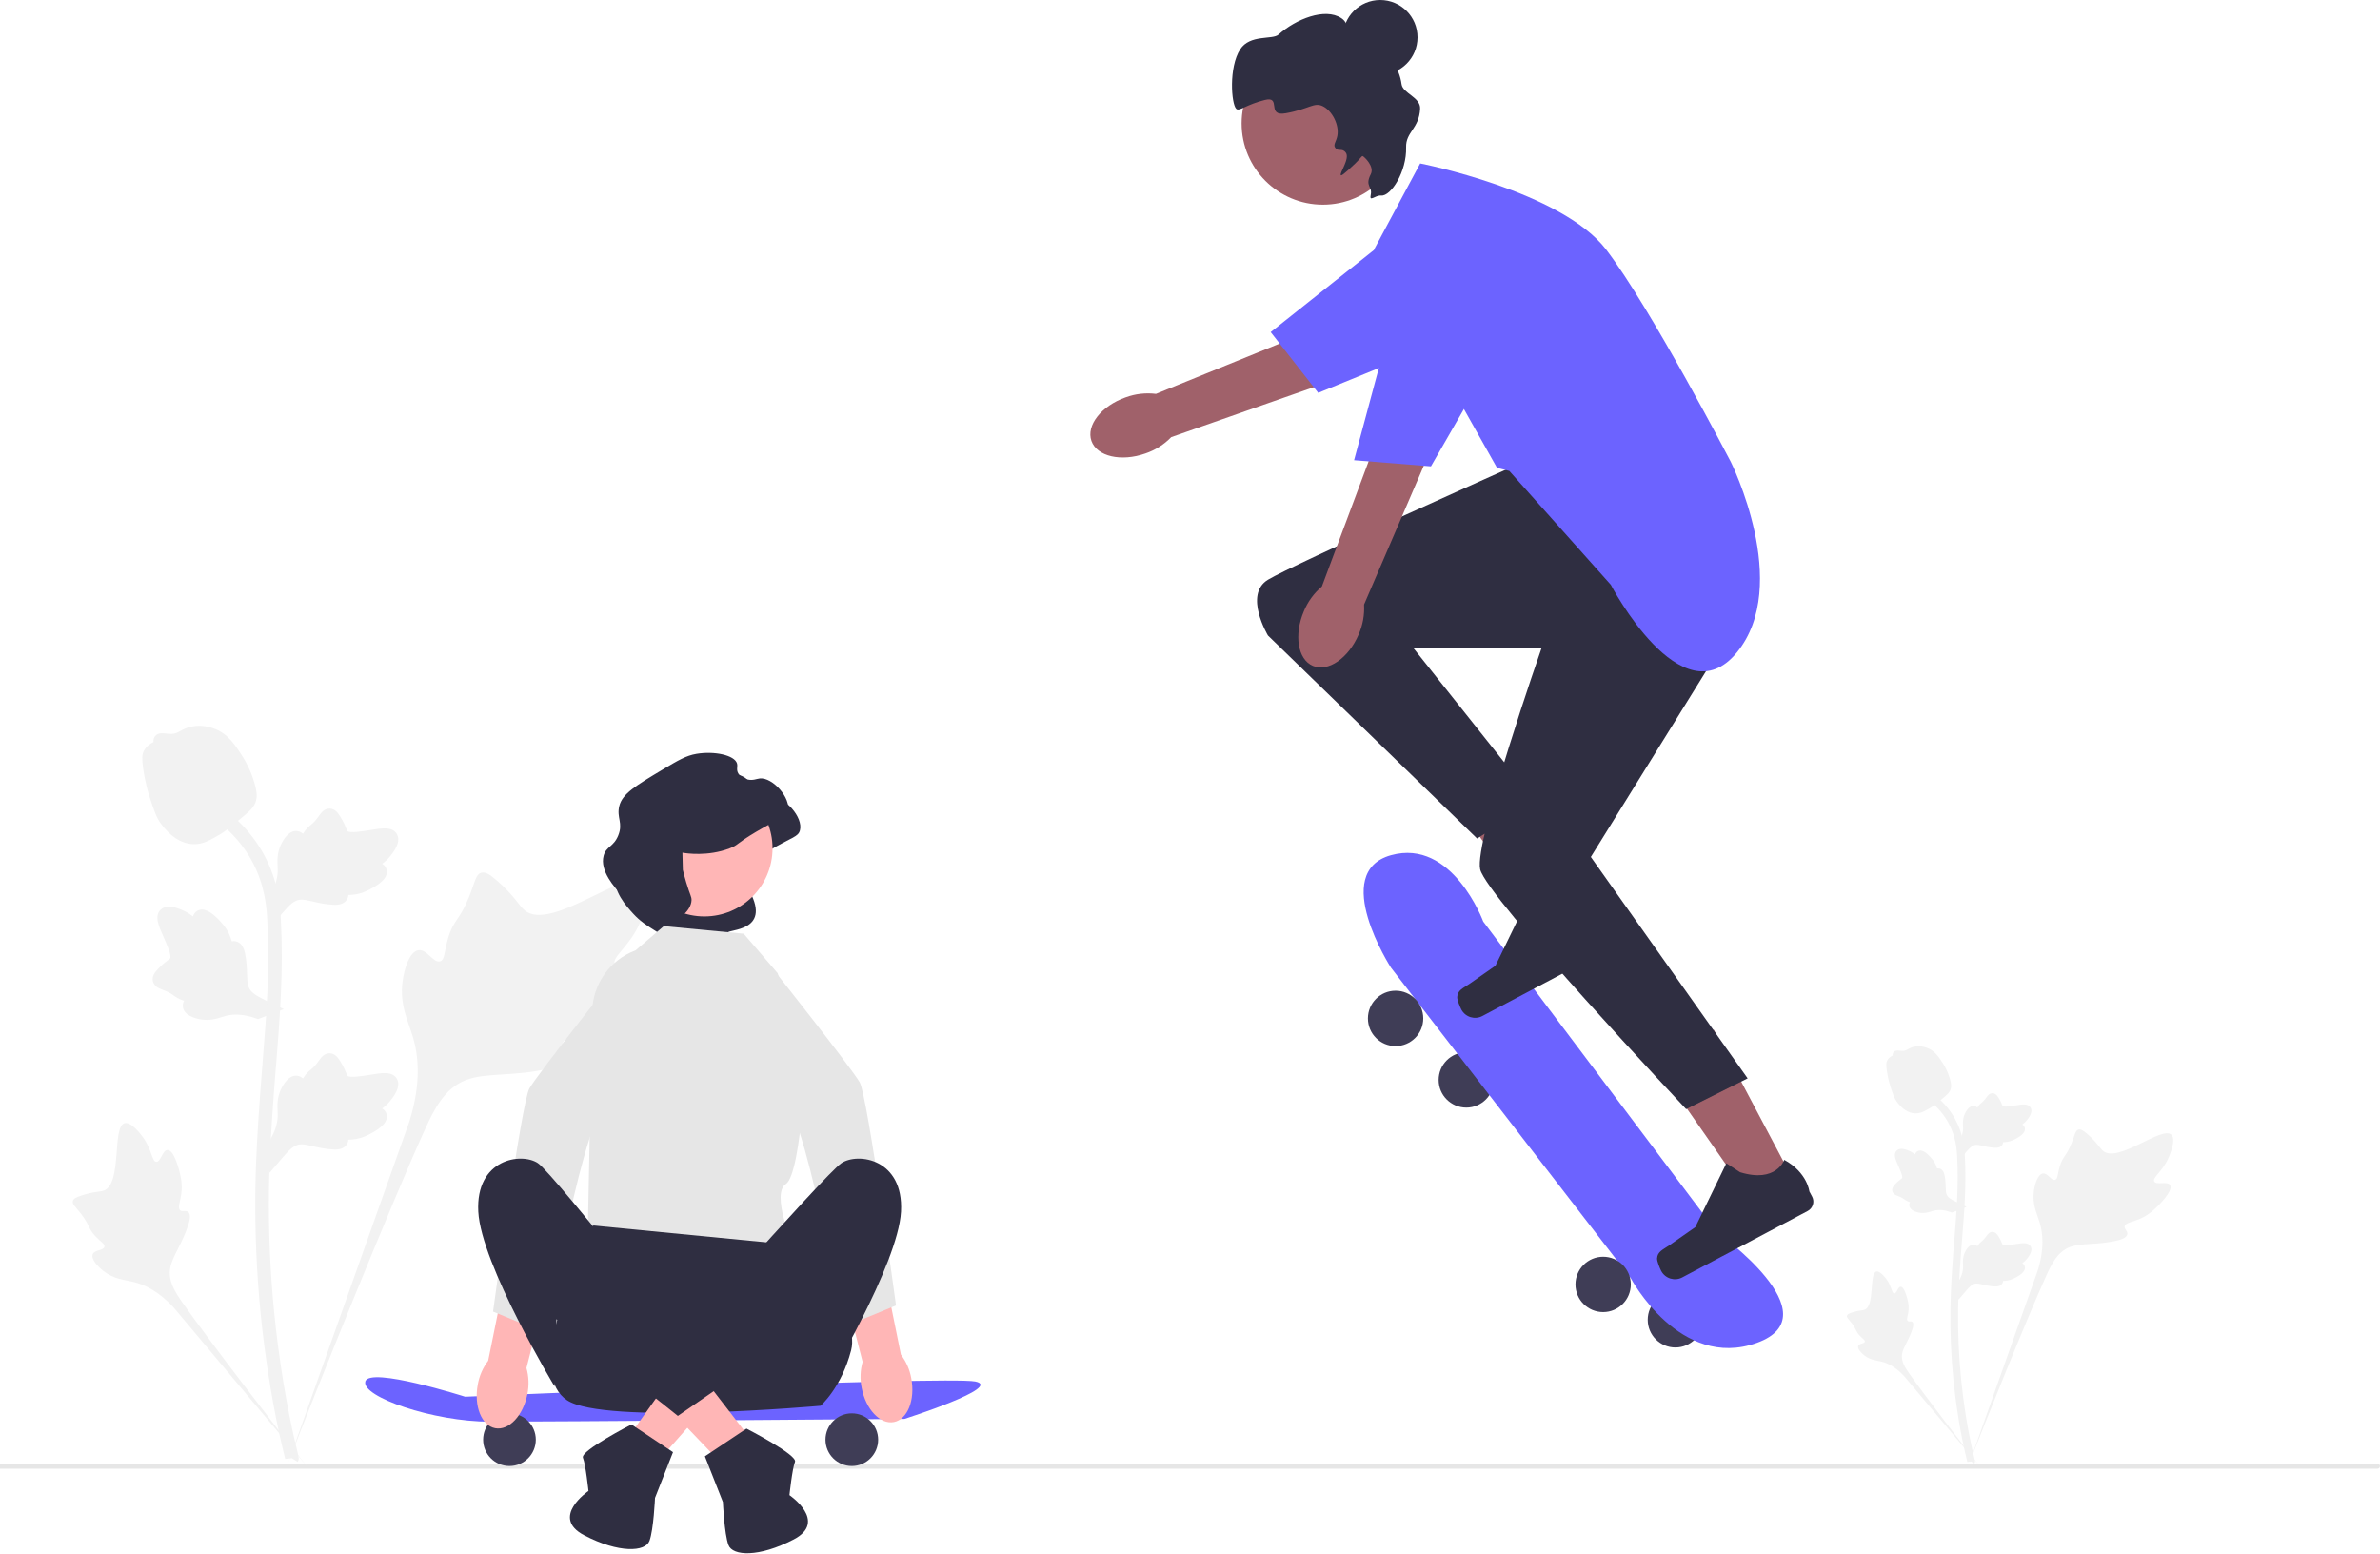
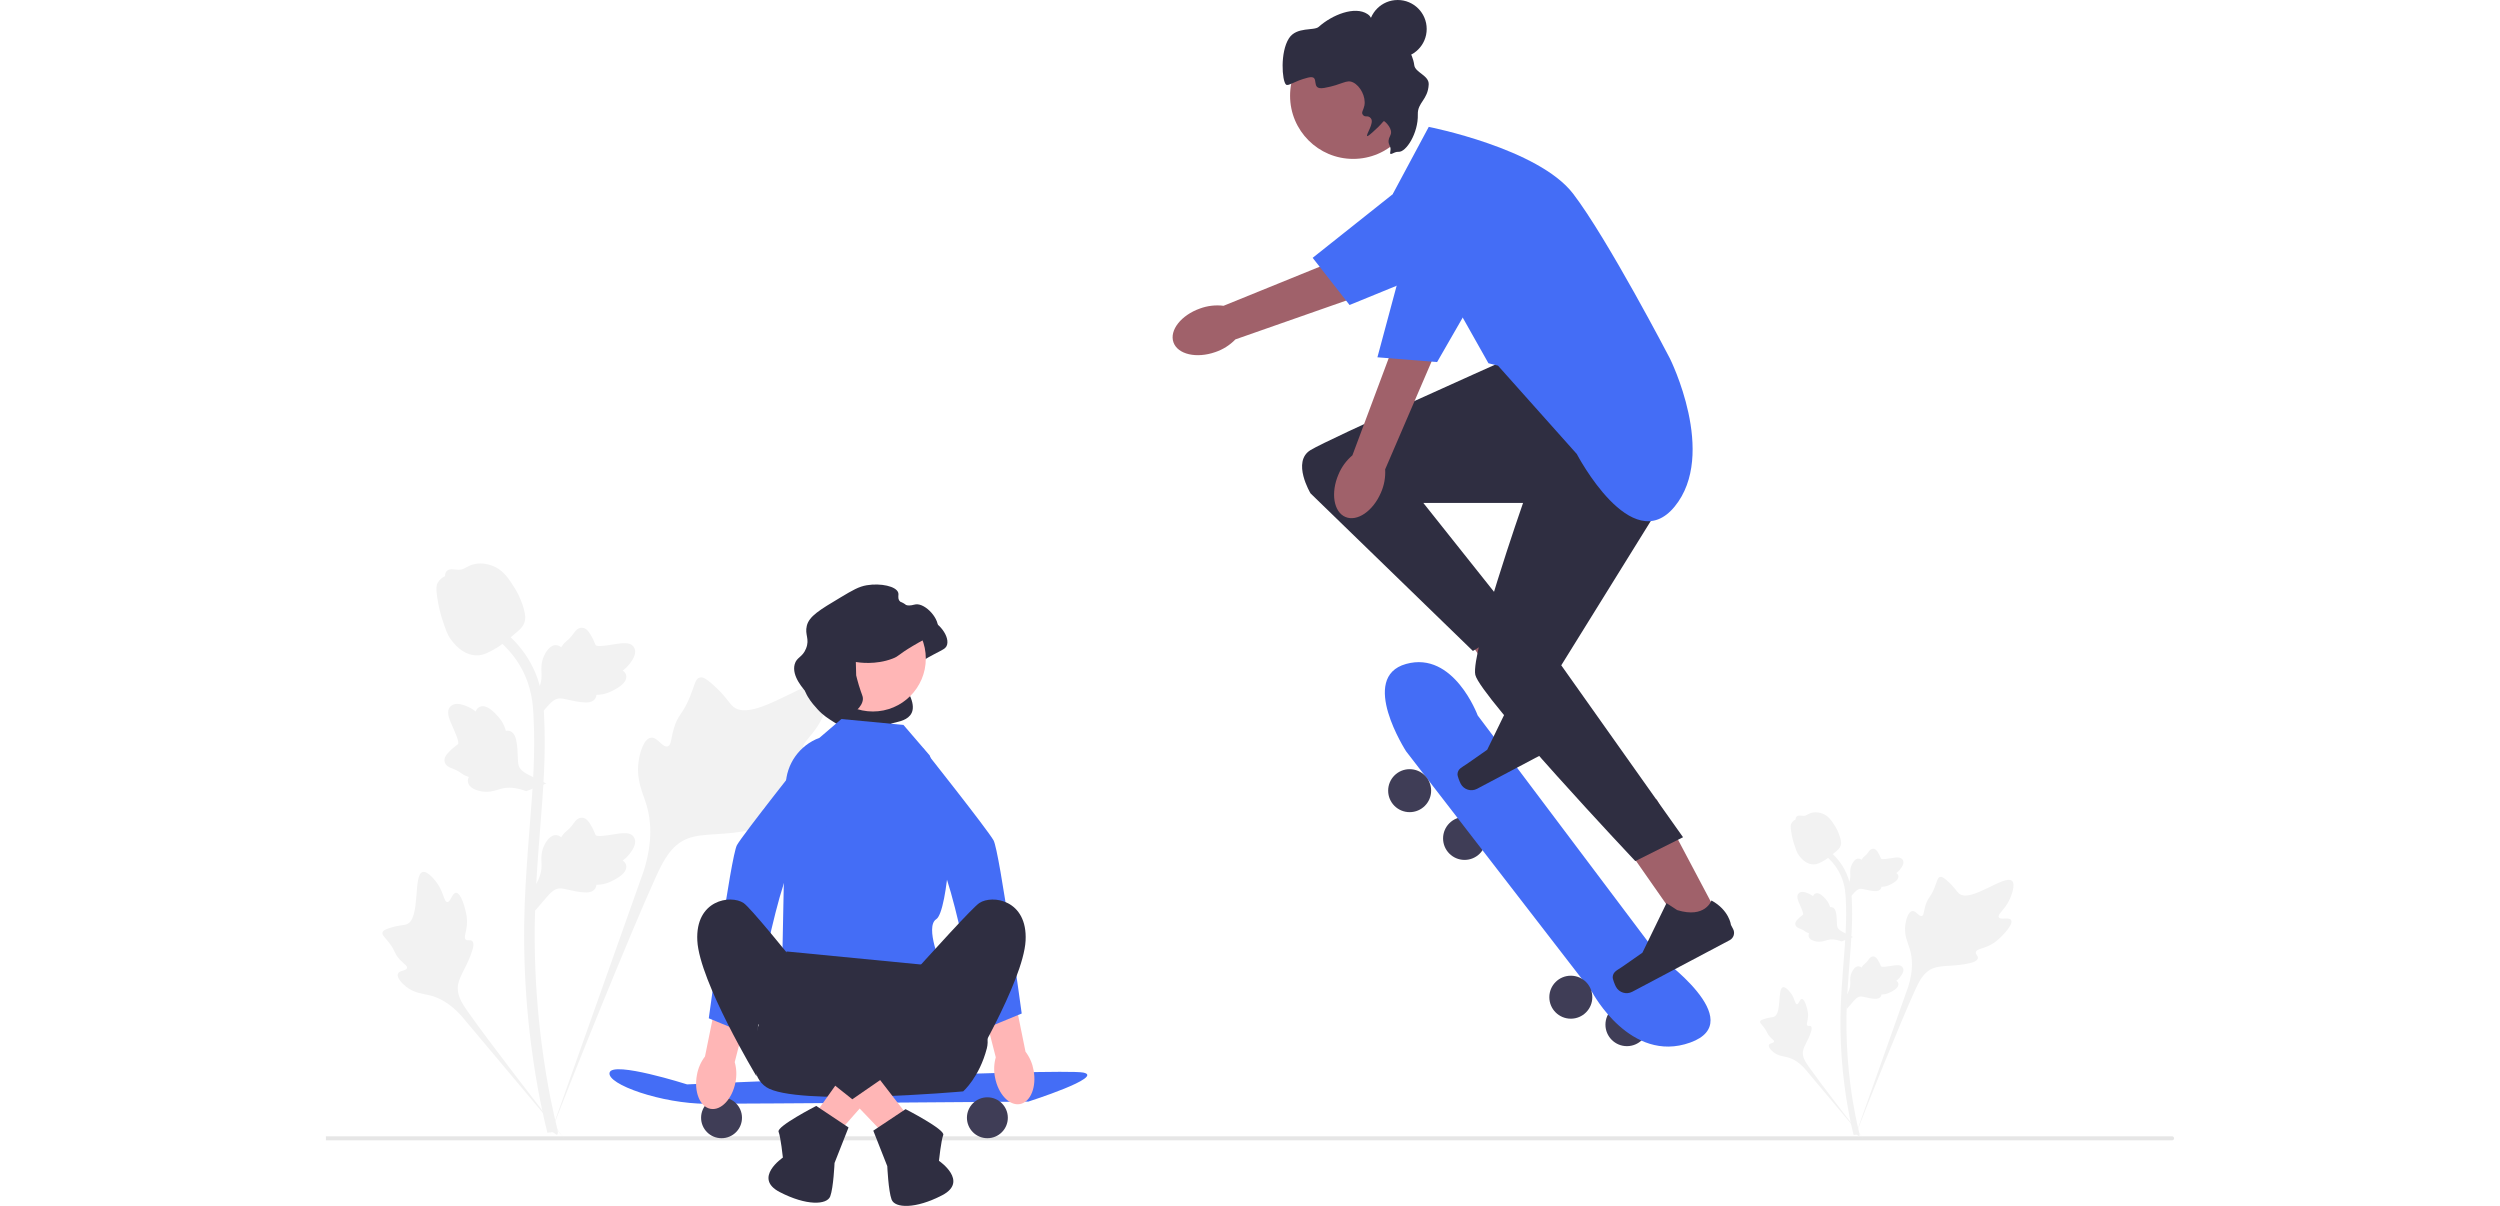
- <svg xmlns="http://www.w3.org/2000/svg" width="774.04" height="505.053" viewBox="0 0 774.04 505.053">
+ <svg xmlns="http://www.w3.org/2000/svg" width="622.04" height="300.053" viewBox="0 0 774.04 505.053">
  <path d="M774.04,476.742h0c0,.464-.376,.84-.84,.84H0v-1.68H773.2c.464,0,.84,.376,.84,.84Z" fill="#e6e6e6" />
  <circle cx="476.882" cy="351.138" r="9" fill="#3f3d56" />
  <circle cx="544.882" cy="429.138" r="9" fill="#3f3d56" />
-   <path d="M452.382,314.638l78,101s16,30,41,21c25-9-13-36-13-36l-76-101s-10-27.142-30-21.571,0,36.571,0,36.571Z" fill="#6c63ff" />
+   <path d="M452.382,314.638l78,101s16,30,41,21c25-9-13-36-13-36l-76-101s-10-27.142-30-21.571,0,36.571,0,36.571Z" fill="#446df6" />
  <g>
    <polygon points="584.229 385.598 571.051 392.573 537.876 345.063 557.325 334.769 584.229 385.598" fill="#a0616a" />
    <path d="M538.923,409.199h0c-.044,.908,.92,3.253,1.345,4.057h0c1.308,2.47,4.37,3.413,6.84,2.105l40.809-21.603c1.685-.892,2.328-2.981,1.436-4.666l-.899-1.699s-.684-6.175-8.173-10.269c0,0-2.557,7.663-14.362,4.03l-4.459-2.919-10.098,20.773-8.538,5.959c-1.868,1.304-3.79,1.957-3.901,4.232l-0,0Z" fill="#2f2e41" />
  </g>
  <g>
    <polygon points="519.229 300.598 506.051 307.573 472.876 260.063 492.325 249.769 519.229 300.598" fill="#a0616a" />
    <path d="M473.923,324.199h0c-.044,.908,.92,3.253,1.345,4.057h0c1.308,2.47,4.37,3.413,6.84,2.105l40.809-21.603c1.685-.892,2.328-2.981,1.436-4.666l-.899-1.699s-.684-6.175-8.173-10.269c0,0-2.557,7.663-14.362,4.03l-4.459-2.919-10.098,20.773-8.538,5.959c-1.868,1.304-3.79,1.957-3.901,4.232l-0,0Z" fill="#2f2e41" />
  </g>
  <g>
    <path d="M705.784,385.348c-.844-1.424-4.497,.101-5.168-1.191-.669-1.287,2.724-3.249,4.663-7.73,.35-.808,2.553-5.9,.922-7.472-3.092-2.978-17.24,9.313-22.191,5.29-1.087-.883-1.846-2.645-5.134-5.506-1.308-1.138-2.099-1.652-2.865-1.461-1.086,.271-1.172,1.725-2.337,4.584-1.747,4.287-2.78,4.028-3.798,7.449-.756,2.539-.583,4.016-1.472,4.303-1.258,.407-2.416-2.286-4.011-2.045-1.627,.246-2.611,3.382-2.922,5.73-.583,4.406,1.035,7.313,1.932,10.371,.975,3.322,1.553,8.375-.698,15.528l-22.277,62.766c4.918-12.879,19.158-48.185,25.142-61.305,1.727-3.787,3.635-7.629,7.551-9.145,3.77-1.46,8.949-.588,15.55-2.179,.771-.186,2.911-.73,3.18-1.988,.223-1.04-1.036-1.621-.842-2.595,.259-1.307,2.734-1.323,5.775-2.831,2.144-1.063,3.48-2.328,4.629-3.415,.346-.328,5.495-5.262,4.371-7.157h-0Z" fill="#f2f2f2" />
    <path d="M618.139,418.391c-.942,.004-1.248,2.236-2.076,2.193-.825-.043-.808-2.275-2.448-4.519-.296-.405-2.159-2.955-3.401-2.608-2.354,.658-.404,11.148-3.806,12.418-.747,.279-1.831,.143-4.184,.931-.936,.314-1.417,.554-1.544,.985-.18,.611,.508,1.073,1.575,2.47,1.6,2.094,1.175,2.527,2.56,4.013,1.028,1.104,1.803,1.445,1.687,1.964-.163,.735-1.819,.526-2.161,1.379-.349,.87,.907,2.257,1.969,3.087,1.994,1.558,3.888,1.602,5.647,2.044,1.912,.48,4.559,1.654,7.42,4.823l24.378,29.044c-4.902-6.13-18.122-23.306-22.835-30.029-1.361-1.941-2.696-3.985-2.31-6.345,.371-2.272,2.293-4.562,3.417-8.261,.131-.432,.481-1.639-.058-2.134-.446-.409-1.095,.041-1.517-.335-.567-.504,.14-1.724,.277-3.651,.097-1.359-.138-2.38-.341-3.258-.061-.265-.997-4.215-2.251-4.21v0Z" fill="#f2f2f2" />
    <path d="M636.939,422.611l-.568-5.068,.259-.384c1.2-1.777,1.812-3.512,1.819-5.159,.001-.262-.011-.524-.023-.79-.049-1.057-.11-2.371,.575-3.903,.384-.854,1.463-2.831,3.086-2.587,.437,.061,.767,.262,1.018,.497,.037-.059,.075-.117,.115-.181,.505-.771,.905-1.101,1.291-1.419,.296-.245,.602-.497,1.082-1.094,.21-.262,.374-.492,.513-.685,.42-.585,.968-1.282,1.935-1.27,1.033,.049,1.574,.903,1.932,1.468,.64,1.008,.93,1.735,1.122,2.217,.07,.176,.149,.374,.19,.436,.333,.489,3.038,.032,4.057-.135,2.289-.382,4.27-.712,5.087,.732,.585,1.033,.151,2.398-1.33,4.168-.461,.551-.952,.969-1.388,1.297,.361,.215,.684,.546,.815,1.065h0c.308,1.228-.748,2.459-3.137,3.663-.593,.301-1.392,.702-2.512,.896-.527,.091-1.002,.113-1.408,.125-.009,.235-.064,.489-.207,.751-.42,.771-1.293,1.138-2.61,1.05-1.449-.076-2.642-.352-3.694-.595-.919-.21-1.711-.389-2.332-.347-1.153,.093-2.041,1.016-3.083,2.212l-2.603,3.042h-0Z" fill="#f2f2f2" />
    <path d="M639.572,392.435l-4.758,1.835-.437-.153c-2.023-.71-3.857-.862-5.452-.451-.254,.065-.504,.143-.759,.223-1.01,.315-2.266,.708-3.922,.434-.924-.155-3.11-.697-3.285-2.329-.052-.438,.059-.809,.222-1.111-.066-.021-.133-.042-.204-.065-.874-.293-1.295-.597-1.7-.889-.312-.224-.633-.456-1.332-.769-.307-.137-.571-.237-.793-.322-.672-.258-1.486-.611-1.719-1.549-.215-1.011,.474-1.751,.93-2.241,.813-.875,1.442-1.34,1.86-1.648,.153-.112,.324-.239,.373-.294,.389-.446-.74-2.947-1.159-3.891-.95-2.118-1.772-3.95-.582-5.106,.851-.828,2.282-.754,4.369,.229,.65,.307,1.179,.675,1.607,1.013,.117-.404,.354-.8,.823-1.058h0c1.11-.61,2.569,.099,4.339,2.105,.442,.498,1.033,1.169,1.504,2.203,.221,.487,.363,.941,.478,1.331,.229-.051,.49-.063,.779,.009,.852,.21,1.429,.962,1.678,2.258,.294,1.421,.329,2.645,.362,3.724,.03,.942,.058,1.753,.255,2.344,.382,1.091,1.5,1.717,2.922,2.421l3.603,1.746-0,0Z" fill="#f2f2f2" />
    <path d="M636.939,377.504l-.568-5.068,.259-.384c1.2-1.777,1.812-3.512,1.819-5.159,.001-.262-.011-.524-.023-.79-.049-1.057-.11-2.371,.575-3.903,.384-.854,1.463-2.831,3.086-2.587,.437,.061,.767,.262,1.018,.497,.037-.059,.075-.117,.115-.181,.505-.771,.905-1.101,1.291-1.419,.296-.245,.602-.497,1.082-1.094,.21-.262,.374-.492,.513-.685,.42-.585,.968-1.282,1.935-1.27,1.033,.049,1.574,.903,1.932,1.468,.64,1.008,.93,1.735,1.122,2.217,.07,.176,.149,.374,.19,.436,.333,.489,3.038,.032,4.057-.135,2.289-.382,4.27-.712,5.087,.732,.585,1.033,.151,2.398-1.33,4.168-.461,.551-.952,.969-1.388,1.297,.361,.215,.684,.546,.815,1.065h0c.308,1.228-.748,2.459-3.137,3.663-.593,.301-1.392,.702-2.512,.896-.527,.091-1.002,.113-1.408,.125-.009,.235-.064,.489-.207,.751-.42,.771-1.293,1.138-2.61,1.05-1.449-.076-2.642-.352-3.694-.595-.919-.21-1.711-.389-2.332-.347-1.153,.093-2.041,1.016-3.083,2.212l-2.603,3.042h-0Z" fill="#f2f2f2" />
    <path d="M642.124,475.881l-1.062-.666-.257-1.226,.257,1.226-1.238,.142c-.02-.115-.087-.379-.188-.793-.554-2.266-2.244-9.162-3.654-20.023-.984-7.581-1.541-15.376-1.656-23.17-.115-7.807,.255-13.717,.551-18.467,.224-3.583,.496-6.994,.762-10.317,.71-8.878,1.379-17.265,.881-26.55-.11-2.073-.341-6.387-2.862-10.978-1.462-2.663-3.476-5.027-5.987-7.023l1.561-1.963c2.771,2.207,5,4.826,6.623,7.782,2.795,5.09,3.047,9.791,3.168,12.05,.507,9.449-.17,17.916-.887,26.88-.264,3.311-.536,6.708-.759,10.276-.294,4.706-.66,10.565-.546,18.271,.113,7.701,.663,15.4,1.634,22.886,1.392,10.724,3.058,17.517,3.605,19.749,.291,1.192,.352,1.441,.054,1.914v-0Z" fill="#f2f2f2" />
    <path d="M623.075,362.018c-.103,0-.207-.002-.312-.01-2.134-.115-4.11-1.392-5.875-3.796-.827-1.131-1.251-2.42-2.095-4.992-.131-.396-.767-2.408-1.154-5.176-.253-1.808-.221-2.565,.137-3.233,.398-.744,1.041-1.263,1.766-1.613-.032-.24-.006-.487,.098-.739,.427-1.045,1.563-.908,2.177-.842,.311,.039,.699,.091,1.117,.069,.658-.032,1.012-.228,1.548-.521,.513-.281,1.15-.631,2.096-.825,1.865-.389,3.427,.14,3.942,.313,2.71,.903,4.046,3.01,5.593,5.45,.308,.489,1.367,2.271,2.065,4.713,.504,1.762,.433,2.545,.281,3.128-.308,1.197-1.036,1.882-2.885,3.394-1.931,1.583-2.9,2.376-3.732,2.858-1.937,1.118-3.153,1.821-4.768,1.821v0Z" fill="#f2f2f2" />
  </g>
  <g>
    <path d="M209.098,315.627c-1.489-2.511-7.932,.178-9.117-2.101-1.18-2.271,4.806-5.731,8.226-13.635,.617-1.425,4.503-10.408,1.626-13.179-5.454-5.254-30.409,16.427-39.143,9.332-1.917-1.557-3.256-4.665-9.056-9.712-2.308-2.008-3.703-2.914-5.054-2.577-1.916,.478-2.068,3.043-4.123,8.086-3.082,7.562-4.904,7.106-6.7,13.139-1.333,4.479-1.028,7.083-2.597,7.59-2.219,.718-4.262-4.033-7.075-3.608-2.87,.434-4.606,5.966-5.154,10.107-1.029,7.772,1.826,12.9,3.408,18.293,1.719,5.86,2.739,14.773-1.231,27.39l-39.295,110.715c8.675-22.718,33.794-84.996,44.349-108.138,3.047-6.681,6.411-13.457,13.319-16.132,6.651-2.575,15.785-1.038,27.43-3.843,1.36-.328,5.134-1.288,5.609-3.508,.393-1.835-1.827-2.859-1.486-4.578,.457-2.305,4.823-2.334,10.187-4.994,3.783-1.876,6.139-4.106,8.166-6.024,.611-.578,9.693-9.281,7.71-12.624h-0Z" fill="#f2f2f2" />
    <path d="M54.498,373.912c-1.662,.006-2.201,3.944-3.662,3.868-1.455-.076-1.426-4.012-4.319-7.971-.522-.714-3.809-5.213-5.999-4.601-4.152,1.161-.712,19.665-6.714,21.904-1.317,.491-3.229,.252-7.38,1.643-1.651,.553-2.499,.977-2.723,1.737-.318,1.079,.897,1.893,2.779,4.357,2.823,3.694,2.073,4.457,4.516,7.079,1.814,1.947,3.18,2.548,2.976,3.465-.288,1.296-3.209,.928-3.812,2.432-.615,1.534,1.599,3.982,3.474,5.446,3.518,2.747,6.858,2.826,9.962,3.606,3.372,.847,8.041,2.918,13.088,8.507l43.002,51.231c-8.647-10.813-31.966-41.11-40.279-52.968-2.4-3.423-4.755-7.03-4.074-11.192,.655-4.007,4.045-8.047,6.028-14.571,.232-.762,.849-2.891-.103-3.765-.787-.722-1.931,.072-2.676-.592-1-.89,.246-3.04,.488-6.441,.171-2.398-.244-4.198-.601-5.746-.108-.467-1.759-7.435-3.971-7.427v0Z" fill="#f2f2f2" />
    <path d="M87.659,381.356l-1.001-8.94,.458-.678c2.117-3.134,3.197-6.194,3.209-9.1,.002-.462-.019-.924-.041-1.394-.086-1.865-.194-4.183,1.014-6.885,.678-1.507,2.581-4.994,5.443-4.563,.771,.108,1.353,.462,1.796,.876,.065-.104,.132-.207,.203-.319,.891-1.36,1.597-1.942,2.277-2.504,.522-.432,1.062-.876,1.908-1.93,.371-.462,.66-.868,.904-1.209,.74-1.032,1.707-2.262,3.412-2.24,1.822,.086,2.776,1.593,3.408,2.59,1.129,1.778,1.64,3.061,1.979,3.911,.123,.311,.263,.66,.335,.768,.587,.863,5.359,.056,7.157-.237,4.038-.673,7.533-1.256,8.972,1.291,1.032,1.822,.265,4.23-2.346,7.351-.814,.971-1.679,1.709-2.448,2.288,.637,.38,1.206,.963,1.438,1.878h0c.544,2.167-1.319,4.338-5.534,6.462-1.047,.531-2.456,1.239-4.431,1.58-.93,.16-1.768,.199-2.484,.22-.015,.414-.112,.863-.365,1.325-.74,1.36-2.281,2.007-4.604,1.852-2.556-.134-4.66-.622-6.516-1.049-1.621-.371-3.017-.686-4.114-.613-2.033,.164-3.6,1.791-5.439,3.902l-4.591,5.366h-0Z" fill="#f2f2f2" />
    <path d="M92.305,328.128l-8.394,3.236-.772-.271c-3.568-1.253-6.803-1.521-9.616-.796-.447,.115-.889,.253-1.338,.393-1.782,.556-3.997,1.249-6.917,.765-1.629-.273-5.486-1.23-5.794-4.108-.091-.773,.104-1.426,.392-1.959-.117-.036-.234-.075-.36-.115-1.541-.517-2.284-1.052-2.999-1.568-.55-.396-1.117-.805-2.35-1.356-.541-.242-1.007-.419-1.399-.568-1.186-.454-2.621-1.078-3.033-2.733-.379-1.784,.837-3.089,1.641-3.954,1.434-1.543,2.544-2.363,3.281-2.906,.269-.198,.572-.422,.658-.518,.686-.787-1.305-5.198-2.045-6.863-1.676-3.735-3.126-6.968-1.027-9.006,1.5-1.46,4.025-1.33,7.706,.405,1.146,.541,2.079,1.191,2.834,1.787,.206-.712,.625-1.411,1.452-1.867h0c1.958-1.076,4.531,.175,7.654,3.714,.779,.878,1.821,2.062,2.652,3.885,.39,.859,.64,1.659,.843,2.347,.405-.09,.864-.11,1.374,.017,1.503,.371,2.52,1.698,2.959,3.983,.519,2.506,.581,4.665,.638,6.569,.052,1.662,.101,3.093,.451,4.135,.674,1.925,2.646,3.028,5.154,4.271l6.355,3.08-0,0Z" fill="#f2f2f2" />
    <path d="M87.659,301.791l-1.001-8.94,.458-.678c2.117-3.134,3.197-6.194,3.209-9.1,.002-.462-.019-.924-.041-1.394-.086-1.865-.194-4.183,1.014-6.885,.678-1.507,2.581-4.994,5.443-4.563,.771,.108,1.353,.462,1.796,.876,.065-.104,.132-.207,.203-.319,.891-1.36,1.597-1.942,2.277-2.504,.522-.432,1.062-.876,1.908-1.93,.371-.462,.66-.868,.904-1.209,.74-1.032,1.707-2.262,3.412-2.24,1.822,.086,2.776,1.593,3.408,2.59,1.129,1.778,1.64,3.061,1.979,3.911,.123,.311,.263,.66,.335,.768,.587,.863,5.359,.056,7.157-.237,4.038-.673,7.533-1.256,8.972,1.291,1.032,1.822,.265,4.23-2.346,7.351-.814,.971-1.679,1.709-2.448,2.288,.637,.38,1.206,.963,1.438,1.878h0c.544,2.167-1.319,4.338-5.534,6.462-1.047,.531-2.456,1.239-4.431,1.58-.93,.16-1.768,.199-2.484,.22-.015,.414-.112,.863-.365,1.325-.74,1.36-2.281,2.007-4.604,1.852-2.556-.134-4.66-.622-6.516-1.049-1.621-.371-3.017-.686-4.114-.613-2.033,.164-3.6,1.791-5.439,3.902l-4.591,5.366h-0Z" fill="#f2f2f2" />
    <path d="M96.806,475.322l-1.873-1.174-.453-2.163,.453,2.163-2.184,.25c-.035-.203-.153-.669-.332-1.399-.978-3.997-3.958-16.162-6.445-35.319-1.735-13.373-2.717-27.122-2.92-40.871-.203-13.77,.449-24.195,.971-32.574,.395-6.32,.874-12.337,1.345-18.199,1.252-15.661,2.432-30.454,1.554-46.832-.194-3.656-.602-11.267-5.048-19.365-2.579-4.697-6.132-8.866-10.561-12.389l2.754-3.462c4.889,3.894,8.819,8.513,11.683,13.727,4.93,8.979,5.374,17.271,5.588,21.255,.894,16.667-.3,31.603-1.565,47.415-.466,5.84-.945,11.832-1.338,18.126-.518,8.301-1.163,18.635-.963,32.228,.199,13.585,1.17,27.165,2.881,40.37,2.456,18.916,5.394,30.899,6.359,34.836,.514,2.102,.622,2.543,.095,3.376v-0Z" fill="#f2f2f2" />
    <path d="M63.205,274.475c-.181,0-.365-.004-.55-.017-3.764-.203-7.25-2.456-10.362-6.695-1.459-1.994-2.206-4.269-3.695-8.806-.231-.699-1.353-4.248-2.035-9.13-.447-3.19-.391-4.524,.242-5.702,.701-1.312,1.837-2.227,3.114-2.845-.056-.423-.011-.859,.173-1.304,.753-1.843,2.756-1.601,3.84-1.485,.548,.069,1.232,.16,1.971,.121,1.161-.056,1.785-.401,2.73-.919,.904-.496,2.029-1.114,3.697-1.455,3.289-.686,6.046,.246,6.954,.553,4.781,1.593,7.138,5.31,9.866,9.613,.544,.863,2.411,4.006,3.643,8.314,.889,3.108,.764,4.489,.496,5.517-.544,2.111-1.828,3.32-5.089,5.987-3.406,2.793-5.115,4.192-6.583,5.042-3.417,1.973-5.562,3.212-8.411,3.212v0Z" fill="#f2f2f2" />
  </g>
  <path d="M566.382,199.638l-49,79,51,72-20,10s-65-69-67-78,20-72,20-72h-41.768l39.768,50-19,12-68-66s-8-13.291,0-18.146c8-4.854,79.736-36.854,79.736-36.854l74.264,48Z" fill="#2f2e41" />
  <circle cx="453.882" cy="331.138" r="9" fill="#3f3d56" />
  <circle cx="521.382" cy="417.638" r="9" fill="#3f3d56" />
-   <path d="M446.882,81.138l15-28s45.945,9,60.472,28c14.528,19,40.528,69,40.528,69,0,0,20,40,2,62-18,22-41-22-41-22l-33-37-4-1-40-71Z" fill="#6c63ff" />
+   <path d="M446.882,81.138l15-28s45.945,9,60.472,28c14.528,19,40.528,69,40.528,69,0,0,20,40,2,62-18,22-41-22-41-22l-33-37-4-1-40-71Z" fill="#446df6" />
  <g>
    <path id="b-101" d="M424.062,198.725c1.279-3.103,3.282-5.855,5.843-8.025l21.661-57.972,16.761,6.456-24.703,57.39c.196,3.35-.413,6.697-1.775,9.763-3.306,7.721-9.966,12.272-14.878,10.169-4.912-2.103-6.214-10.064-2.909-17.782v-0Z" fill="#a0616a" />
-     <polygon points="458.382 82.638 497.882 95.138 465.382 151.638 440.382 149.638 458.382 82.638" fill="#6c63ff" />
+     <polygon points="458.382 82.638 497.882 95.138 465.382 151.638 440.382 149.638 458.382 82.638" fill="#446df6" />
  </g>
  <g>
    <path id="c-102" d="M366.086,129.2c3.15-1.159,6.531-1.547,9.862-1.132l57.333-23.3,6.594,16.707-58.964,20.667c-2.333,2.412-5.209,4.23-8.388,5.303-7.921,2.793-15.779,.973-17.556-4.066-1.777-5.039,3.201-11.387,11.119-14.178l0-0Z" fill="#a0616a" />
-     <polygon points="460.882 70.138 489.92 102.696 428.716 127.738 413.264 107.983 460.882 70.138" fill="#6c63ff" />
+     <polygon points="460.882 70.138 489.92 102.696 428.716 127.738 413.264 107.983 460.882 70.138" fill="#446df6" />
  </g>
  <g>
    <path d="M225.89,283.514c.032,.006,.081,.014,.14,.024,1.154,.191,8.132,1.268,15.168-1.412,2.98-1.135,1.964-1.418,8.602-5.365,7.782-4.628,9.779-4.595,10.359-6.753,1.157-4.309-5.022-11.082-9.112-10.636-1.077,.117-2.23,.759-4.023,.324-.394-.096-2.119-.514-2.96-1.942-.75-1.274-.115-2.193-.417-3.237-.792-2.742-7.393-4.111-13.181-3.144-3.329,.556-5.918,2.074-10.96,5.088-8.776,5.246-13.164,7.868-14.151,11.887-.935,3.809,1.309,5.45-.323,9.527-1.519,3.796-3.933,3.543-4.763,6.614-1.336,4.942,3.623,10.366,5.69,12.625,2.265,2.477,4.432,3.837,7.308,5.642,3.61,2.265,5.415,3.398,7.585,3.283,3.934-.209,15.625,.502,15.778-2.754,.057-1.22,14.236-.221,7.255-13.358-.856-1.611-17.633,.11-17.854-.816" fill="#2f2e41" />
    <circle cx="229.082" cy="275.814" r="22.166" fill="#ffb6b6" />
-     <path d="M151.269,454.155s-31.103-9.917-32.455-4.958,22.088,13.072,40.569,13.072,134.779-.902,134.779-.902c0,0,32.455-10.368,22.989-12.171-9.466-1.803-165.882,4.958-165.882,4.958Z" fill="#6c63ff" />
+     <path d="M151.269,454.155s-31.103-9.917-32.455-4.958,22.088,13.072,40.569,13.072,134.779-.902,134.779-.902c0,0,32.455-10.368,22.989-12.171-9.466-1.803-165.882,4.958-165.882,4.958Z" fill="#446df6" />
    <circle cx="165.694" cy="468.128" r="8.565" fill="#3f3d56" />
    <circle cx="277.033" cy="468.128" r="8.565" fill="#3f3d56" />
-     <path d="M241.874,303.598l-25.991-2.461-9.169,7.87h-0c-8.345,3.095-13.948,10.981-14.124,19.88l-1.427,71.852,66.714,4.057s-7.212-16.678-2.254-19.834c4.958-3.155,7.99-46.429,3.832-53.416s-6.536-15.101-6.536-15.101l-11.044-12.847Z" fill="#e6e6e6" />
+     <path d="M241.874,303.598l-25.991-2.461-9.169,7.87h-0c-8.345,3.095-13.948,10.981-14.124,19.88l-1.427,71.852,66.714,4.057s-7.212-16.678-2.254-19.834c4.958-3.155,7.99-46.429,3.832-53.416s-6.536-15.101-6.536-15.101l-11.044-12.847Z" fill="#446df6" />
    <path d="M192.965,398.485l-8.114,20.285s-12.621,28.398-.451,36.512,82.49,1.803,82.49,1.803c0,0,6.762-5.86,9.917-18.031s-16.678-31.554-16.678-31.554l-2.254-2.705-64.911-6.311Z" fill="#2f2e41" />
    <g>
      <path id="d-103" d="M280.232,451.237c1.328,7.005,6.018,11.997,10.476,11.152,4.458-.846,6.994-7.209,5.665-14.216-.492-2.806-1.65-5.454-3.375-7.721l-6-29.608-13.834,3.112,7.384,28.858c-.776,2.742-.884,5.631-.315,8.423Z" fill="#ffb6b6" />
-       <path d="M240.903,349.46s4.361,5.088,12.445,6.226,20.717,75.946,20.717,75.946l17.346-7.16s-9.226-67.944-11.798-72.529-29.731-38.806-29.731-38.806l-8.979,36.322Z" fill="#e6e6e6" />
+       <path d="M240.903,349.46s4.361,5.088,12.445,6.226,20.717,75.946,20.717,75.946l17.346-7.16s-9.226-67.944-11.798-72.529-29.731-38.806-29.731-38.806l-8.979,36.322Z" fill="#446df6" />
    </g>
    <g>
      <path id="e-104" d="M171.533,453.237c-1.328,7.005-6.018,11.997-10.476,11.152-4.458-.846-6.994-7.209-5.665-14.216,.492-2.806,1.65-5.454,3.375-7.721l6-29.608,13.834,3.112-7.384,28.858c.776,2.742,.884,5.631,.315,8.423Z" fill="#ffb6b6" />
-       <path d="M210.861,351.46s-4.361,5.088-12.445,6.226-20.717,75.946-20.717,75.946l-17.346-7.16s9.226-67.944,11.798-72.529,29.731-38.806,29.731-38.806l8.979,36.322Z" fill="#e6e6e6" />
+       <path d="M210.861,351.46s-4.361,5.088-12.445,6.226-20.717,75.946-20.717,75.946l-17.346-7.16s9.226-67.944,11.798-72.529,29.731-38.806,29.731-38.806l8.979,36.322Z" fill="#446df6" />
    </g>
    <polygon points="246.387 438.347 233.128 426.788 201.908 470.778 210.892 478.611 246.387 438.347" fill="#ffb6b6" />
    <path d="M268.243,450.774s23.891-39.668,24.792-56.797c.902-17.129-13.974-19.383-19.383-15.777s-63.77,69.937-63.77,69.937l18.245,12.253,39.476-31.437,.641,21.82Z" fill="#2f2e41" />
    <polygon points="200.93 440.597 213.711 428.512 246.682 471.206 238.022 479.395 200.93 440.597" fill="#ffb6b6" />
    <path d="M180.344,450.774s-23.891-39.668-24.792-56.797c-.902-17.129,13.974-19.383,19.383-15.777s59.46,72.574,59.46,72.574l-13.935,9.617-39.476-31.437-.641,21.82Z" fill="#2f2e41" />
    <path d="M205.361,463.17s-16.678,8.565-15.777,10.818,1.803,10.818,1.803,10.818c0,0-12.621,8.565-1.352,14.425,11.269,5.86,19.834,5.409,21.186,1.803s1.803-13.974,1.803-13.974l5.86-14.875-13.523-9.015Z" fill="#2f2e41" />
    <path d="M242.775,464.522s16.678,8.565,15.777,10.818-1.803,10.818-1.803,10.818c0,0,12.621,8.565,1.352,14.425-11.269,5.86-19.834,5.409-21.186,1.803s-1.803-13.974-1.803-13.974l-5.86-14.875,13.523-9.015Z" fill="#2f2e41" />
    <path d="M221.942,277.248c.032,.006,.081,.014,.14,.024,1.154,.191,8.132,1.268,15.168-1.412,2.98-1.135,1.964-1.418,8.602-5.365,7.782-4.628,9.779-4.595,10.359-6.753,1.157-4.309-5.022-11.082-9.112-10.636-1.077,.117-2.23,.759-4.023,.324-.394-.096-2.119-.514-2.96-1.942-.75-1.274-.115-2.193-.417-3.237-.792-2.742-7.393-4.111-13.181-3.144-3.329,.556-5.918,2.074-10.96,5.088-8.776,5.246-13.164,7.868-14.151,11.887-.935,3.809,1.309,5.45-.323,9.527-1.519,3.796-3.933,3.543-4.763,6.614-1.336,4.942,3.623,10.366,5.69,12.625,2.265,2.477,4.432,3.837,7.308,5.642,3.61,2.265,5.415,3.398,7.585,3.283,3.934-.209,7.848-3.774,8-7.03,.057-1.22-.452-1.586-1.712-5.781-.525-1.748-.889-3.19-1.11-4.116" fill="#2f2e41" />
  </g>
  <circle cx="448.882" cy="12.138" r="12.138" fill="#2f2e41" />
  <circle cx="430.238" cy="40.116" r="26.433" fill="#a0616a" />
  <path d="M449.197,63.581c3.167,.283,8.336-7.818,8.106-15.663-.148-5.047,4.234-6.039,4.559-12.548,.19-3.793-5.636-4.975-6.036-8.017-.725-5.512-4.281-9.22-4.725-9.671-3.832-3.892-6.537-2.627-11.043-7.137-2.713-2.716-2.018-3.46-3.845-4.664-5.274-3.476-14.749,.291-20.416,5.367-1.961,1.756-9.27-.163-12.463,4.796-3.762,5.843-2.888,17.759-1.275,19.332,.98,.955,3.218-1.379,9.284-2.877,5.616-1.387,.318,5.472,6.811,4.321,7.677-1.361,9.181-3.697,12.056-2.296,3.039,1.481,5.414,6.067,4.725,9.671-.342,1.789-1.334,2.786-.775,3.696,1.021,1.661,2.193,.032,3.502,1.699,1.523,1.938-2.262,6.912-1.549,7.392,.144,.097,.578,.084,4.664-3.845,1.631-1.569,2.11-2.532,2.429-2.385,.517,.239,3.903,3.394,2.61,5.886-2.012,3.877,.563,3.998,0,6.608-.581,2.693,1.369,.156,3.382,.336Z" fill="#2f2e41" />
</svg>
